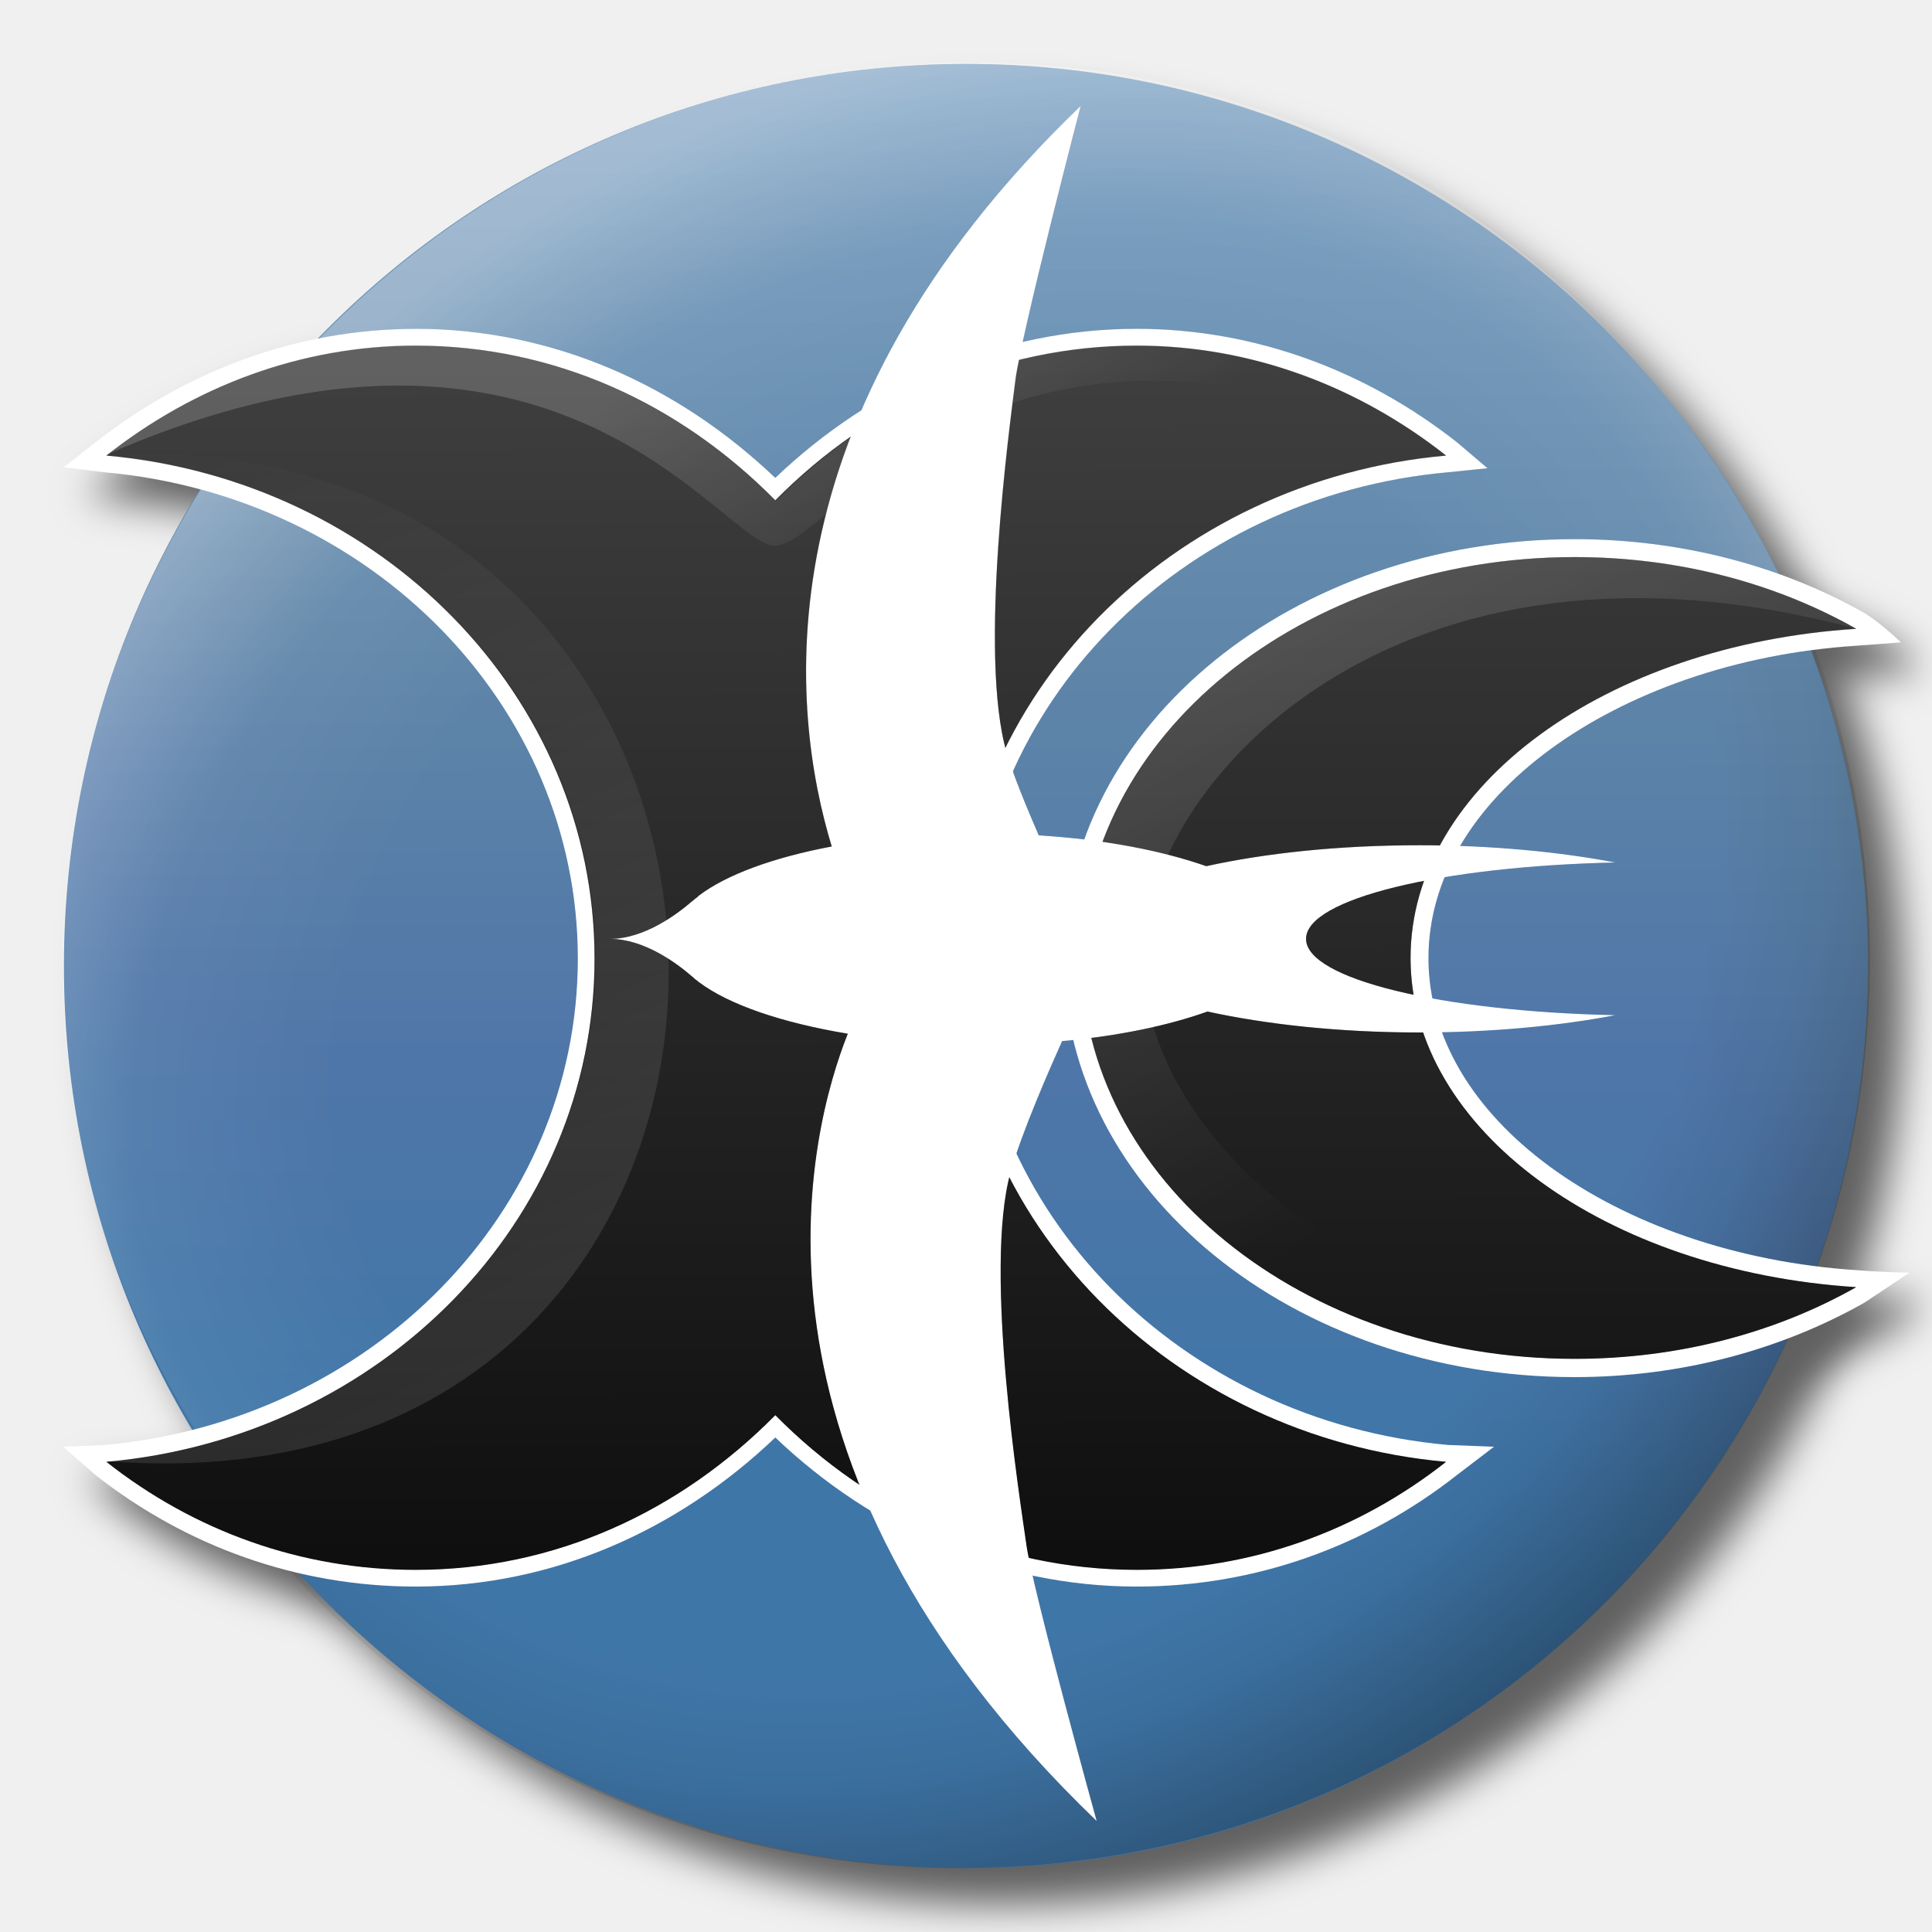
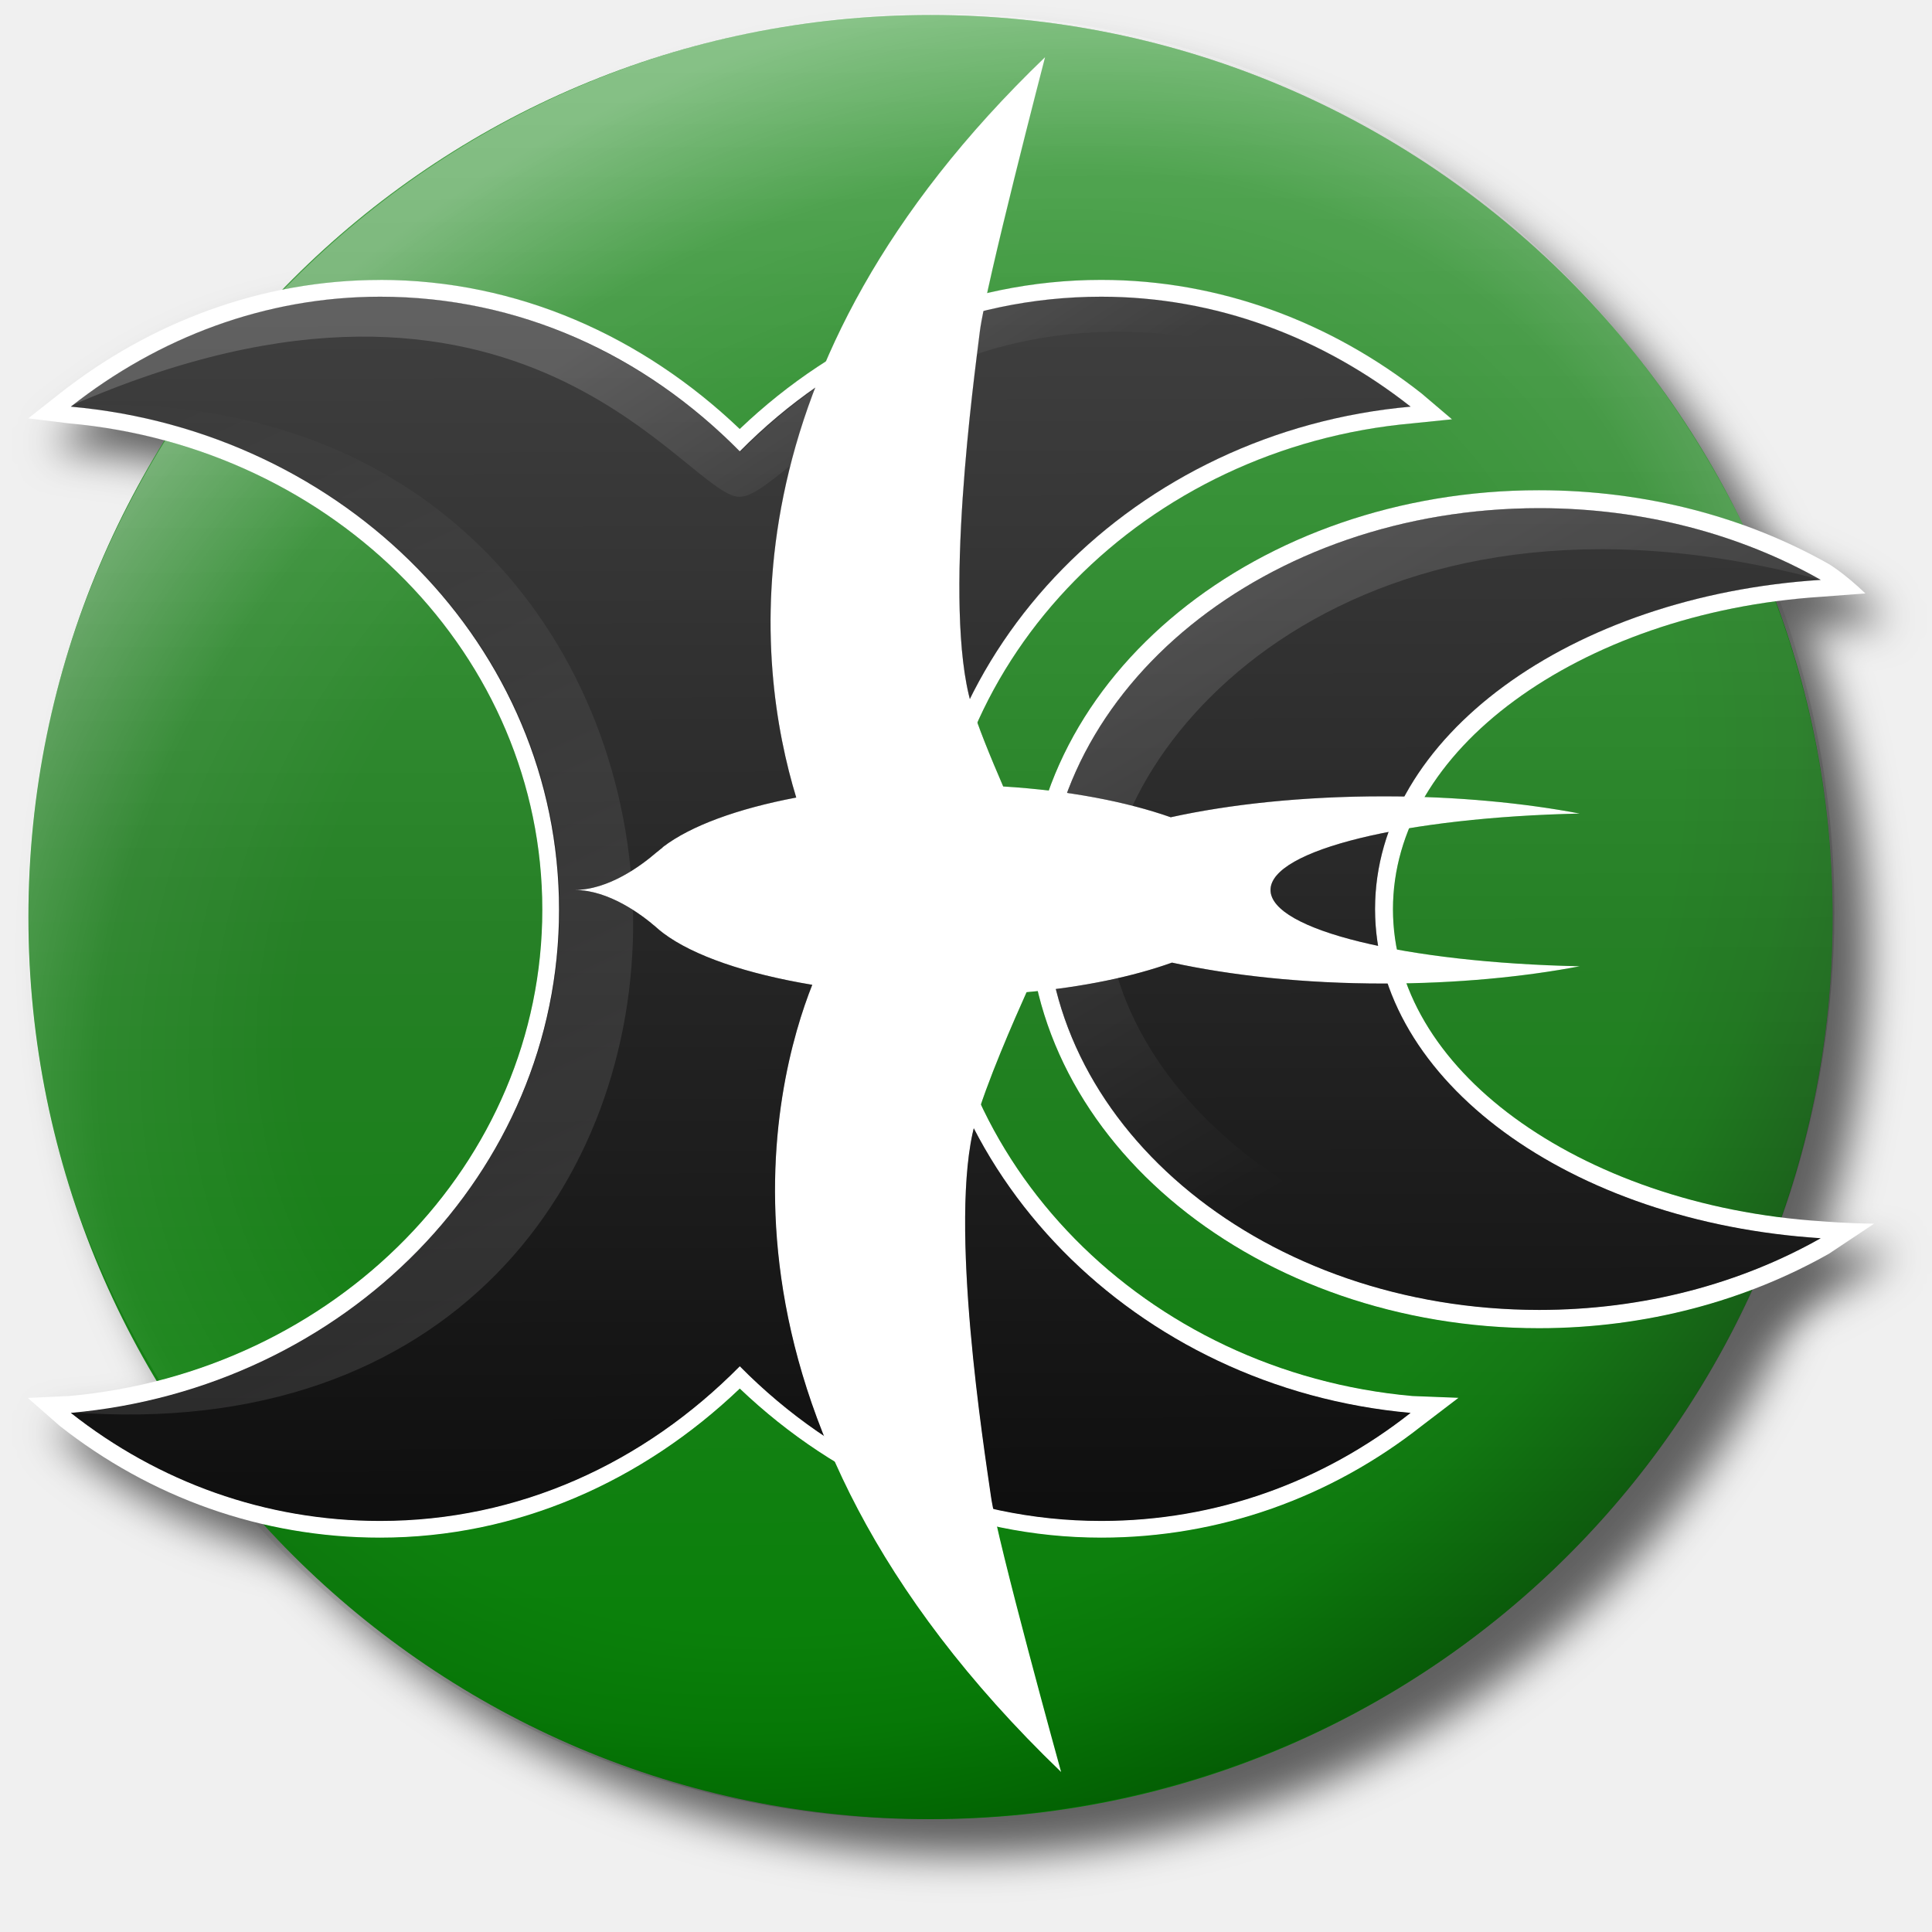
<svg xmlns="http://www.w3.org/2000/svg" xmlns:xlink="http://www.w3.org/1999/xlink" width="267" height="267" id="svg6431" version="1.1" style="display:inline;enable-background:new" viewBox="0 -14.8 272 272">
  <defs id="defs6433">
    <linearGradient id="linearGradient3737">
      <stop style="stop-color:#000000;stop-opacity:1;" offset="0" id="stop3739" />
      <stop style="stop-color:#ffffff;stop-opacity:1;" offset="1" id="stop3741" />
    </linearGradient>
    <linearGradient id="linearGradient5077">
      <stop style="stop-color:#fffeff;stop-opacity:1;" offset="0" id="stop5079" />
      <stop style="stop-color:#fffeff;stop-opacity:0;" offset="1" id="stop5081" />
    </linearGradient>
    <linearGradient id="linearGradient5091">
      <stop style="stop-color:#fffeff;stop-opacity:1;" offset="0" id="stop5093" />
      <stop style="stop-color:#fffeff;stop-opacity:0;" offset="1" id="stop5095" />
    </linearGradient>
    <linearGradient id="linearGradient5097">
      <stop style="stop-color:#fffeff;stop-opacity:1;" offset="0" id="stop5099" />
      <stop style="stop-color:#fffeff;stop-opacity:0;" offset="1" id="stop5101" />
    </linearGradient>
    <linearGradient xlink:href="#linearGradient5097" id="linearGradient6720" gradientUnits="userSpaceOnUse" gradientTransform="matrix(2.763134,0,0,2.821533,-909.8943,337.7867)" x1="354.729" y1="231.96" x2="331.811" y2="182.338" />
    <linearGradient xlink:href="#linearGradient5091" id="linearGradient6722" gradientUnits="userSpaceOnUse" gradientTransform="matrix(2.763134,0,0,2.821533,-909.8943,337.7867)" x1="362.675" y1="176.071" x2="371.379" y2="189.978" />
    <linearGradient xlink:href="#linearGradient5077" id="linearGradient6724" gradientUnits="userSpaceOnUse" gradientTransform="matrix(8.394934,0,0,8.394951,-5.622329,-7776.198)" spreadMethod="pad" x1="20.249" y1="1029.575" x2="25.564" y2="1038.782" />
    <radialGradient id="radialGradient5029-1" gradientUnits="userSpaceOnUse" cx="47.25" cy="82.5" r="3.78" fx="47.25" fy="82.5" gradientTransform="matrix(0.205043,0,0,0.205043,63.39111,1005.405)">
      <stop offset="0.286" style="stop-color:#000000;stop-opacity:0;" id="stop5031-7" />
      <stop id="stop4671-4" style="stop-color:#000000;stop-opacity:0;" offset="0.7" />
      <stop offset="0.8" style="stop-color:#000000;stop-opacity:0.196;" id="stop3766" />
      <stop offset="1.00" style="stop-color: rgb(0, 0, 0);" id="stop5033-0" />
    </radialGradient>
    <radialGradient r="15.977" fy="15.935" fx="15.977" cy="15.935" cx="15.977" gradientTransform="matrix(8.011541,-6.391535,5.190444,6.50602,-83.45232,125.4452)" gradientUnits="userSpaceOnUse" id="radialGradient3106" xlink:href="#radialGradient5029-1" />
    <radialGradient id="radialGradient5021-4" gradientUnits="userSpaceOnUse" cx="47.25" cy="82.5" r="3.78" fx="47.25" fy="82.5" gradientTransform="matrix(0.205043,0,0,0.205043,63.39111,1005.405)">
      <stop offset="0" style="stop-color:#ffffff;stop-opacity:0;" id="stop5025-8" />
      <stop id="stop3768" style="stop-color:#ffffff;stop-opacity:0;" offset="0.6" />
      <stop id="stop3721-8" style="stop-color:#ffffff;stop-opacity:0.196;" offset="0.8" />
      <stop id="stop3719-2" style="stop-color:#ffffff;stop-opacity:1;" offset="1" />
    </radialGradient>
    <radialGradient r="15.977" fy="-13.203" fx="26.492" cy="-13.203" cx="26.492" gradientTransform="matrix(4.322631,6.019453,-7.667295,5.505988,-92.44255,40.33294)" gradientUnits="userSpaceOnUse" id="radialGradient3743" xlink:href="#radialGradient5021-4" />
    <filter id="filter3765" style="color-interpolation-filters:sRGB">
      <feBlend mode="lighten" in2="BackgroundImage" id="feBlend3767" />
    </filter>
    <filter id="filter3884" style="color-interpolation-filters:sRGB">
      <feBlend mode="multiply" in2="BackgroundImage" id="feBlend3886" />
    </filter>
    <linearGradient xlink:href="#linearGradient3737" id="linearGradient3743" x1="131.902" y1="267" x2="131.221" y2="0" gradientUnits="userSpaceOnUse" />
    <filter id="filter3905">
      <feGaussianBlur stdDeviation="1.012" id="feGaussianBlur3907" />
    </filter>
    <filter id="filter3909">
      <feGaussianBlur stdDeviation="0.356" id="feGaussianBlur3911" />
    </filter>
    <filter id="filter3913">
      <feGaussianBlur stdDeviation="1.012" id="feGaussianBlur3915" />
    </filter>
    <filter id="filter3917">
      <feGaussianBlur stdDeviation="2.827" id="feGaussianBlur3919" />
    </filter>
  </defs>
-   <g id="layer4" style="display:inline;opacity:0.6;filter:url(#filter3884)" transform="translate(7.999998,-6.799998)">
+   <g id="layer4" style="display:inline;opacity:0.6;filter:url(#filter3884)" transform="translate(2.999992,-13.68749)">
    <g transform="matrix(2.763134,0,0,2.821533,-904.7377,-450.5755)" id="g28-4-8" style="display:inline;fill:#ffffff;fill-opacity:1;stroke:none;filter:url(#filter3905)">
      <g id="g30-9-2" style="fill:#ffffff;fill-opacity:1;stroke:none" />
      <g id="g34-2-0" style="fill:#ffffff;fill-opacity:1;stroke:none" />
      <g id="g34-8-4-2" style="fill:#ffffff;fill-opacity:1;stroke:none" />
    </g>
    <circle style="display:inline;fill:#000000;fill-opacity:1;fill-rule:nonzero;stroke:none;filter:url(#filter3909);enable-background:new" id="path5438-7" transform="matrix(7.948951,0,0,7.948951,5.957061,6.435168)" cx="15.977" cy="15.935" r="15.977" />
    <g transform="matrix(2.763134,0,0,2.821533,-906.7377,-454.5755)" id="g28-4-1" style="display:inline;fill:#000000;fill-opacity:1;stroke:none;filter:url(#filter3913);enable-background:new">
      <g id="g30-9-26" style="fill:#000000;fill-opacity:1;stroke:none">
        <path style="fill:#000000;fill-opacity:1" d="m 406.625,186.594 c -14.264,0 -26.031,9.25 -26.031,20.906 0,11.655 11.767,20.906 26.031,20.906 5.484,0 10.576,-1.387 14.781,-3.719 0,0 2.297,-1.497 2.297,-1.497 -1.381,-0.012 -2.66,-0.118 -2.66,-0.118 -6.222,-0.391 -11.756,-2.356 -15.669,-5.166 -3.913,-2.81 -6.188,-6.464 -6.188,-10.406 0,-3.942 2.274,-7.589 6.188,-10.406 3.913,-2.818 9.435,-4.795 15.656,-5.185 0,0 2.228,-0.166 2.228,-0.166 -1.082,-1.014 -1.853,-1.461 -1.853,-1.461 -4.209,-2.333 -9.3,-3.688 -14.781,-3.688 z" id="path4602-0" />
      </g>
      <g id="g34-2-4" style="fill:#000000;fill-opacity:1;stroke:none" />
      <g id="g34-8-4-9" style="fill:#000000;fill-opacity:1;stroke:none" />
    </g>
    <path style="display:inline;fill:#000000;fill-opacity:1;filter:url(#filter3917);enable-background:new" d="m 53.675,42.299 c -16.747,0 -32.402,5.974 -45.123,16.002 0,0 -4.422,3.487 -4.422,3.487 0,0 5.734,0.705 5.734,0.705 37.502,3.35 66.635,32.798 66.635,68.471 0,35.679 -29.132,65.119 -66.635,68.472 0,0 -5.796,0.269 -5.796,0.269 0,0 4.484,3.931 4.484,3.931 12.737,10.036 28.402,15.741 45.123,15.741 19.353,0 36.974,-7.956 50.632,-20.987 13.689,13.052 31.532,20.987 50.894,20.987 16.72,0 32.383,-5.701 45.123,-15.741 0,0 5.175,-3.946 5.175,-3.946 0,0 -6.487,-0.252 -6.487,-0.252 -37.504,-3.352 -66.897,-32.8 -66.897,-68.472 0,-35.662 29.394,-65.123 66.897,-68.471 0,0 5.575,-0.571 5.575,-0.571 0,0 -4.263,-3.624 -4.263,-3.624 -12.723,-10.024 -28.376,-16.002 -45.123,-16.002 -19.362,0 -37.205,7.934 -50.894,20.987 C 90.65,50.253 73.028,42.299 53.675,42.299 v 8.39e-4 z" id="path4484-4" />
  </g>
-   <g id="layer3" style="display:inline" transform="translate(7.999998,201.2)">
-     <circle style="display:inline;fill:#3f76a8;fill-opacity:1;fill-rule:nonzero;stroke:none" id="path5438" transform="matrix(7.948951,0,0,7.948951,1,-206.6648)" cx="15.977" cy="15.935" r="15.977" />
+   <g id="layer3" style="display:inline" transform="translate(2.999992,194.3125)">
+     <circle style="display:inline;fill:green;fill-opacity:1;fill-rule:nonzero;stroke:none" id="path5438" transform="matrix(7.948951,0,0,7.948951,1,-206.6648)" cx="15.977" cy="15.935" r="15.977" />
  </g>
-   <g id="layer2" style="display:inline;opacity:0.343" transform="translate(7.999998,-6.799998)">
+   <g id="layer2" style="display:inline;opacity:0.343" transform="translate(2.999992,-13.68749)">
    <path style="display:inline;fill:url(#radialGradient3106);fill-opacity:1;fill-rule:nonzero;stroke:none" d="M 25.6,204.562 C 48.989,235.165 85.765,255 127.256,255 c 71.656,0 128,-57.308 128,-128 0,-18.439 -3.981,-35.911 -11,-51.75 z" id="path4663" />
    <path style="display:inline;fill:url(#radialGradient3743);fill-opacity:1;fill-rule:nonzero;stroke:none" d="M 27.915,205.591 244.258,76.664 C 223.598,31.588 181.053,0.8 128.8,0.8 58.108,0.8 0.8,58.107 0.8,128.799 c 0,29.201 10.654,55.254 27.115,76.791 z" id="path5438-17" />
  </g>
-   <g id="layer10" style="display:inline" transform="translate(7.999998,-6.799998)">
+   <g id="layer10" style="display:inline" transform="translate(2.999992,-13.68749)">
    <g transform="matrix(2.763134,0,0,2.821533,-909.8943,-458.5755)" id="g28-4" style="display:inline;fill:#ffffff;fill-opacity:1;stroke:none">
      <g id="g30-9" style="fill:#ffffff;fill-opacity:1;stroke:none">
        <path style="fill:#ffffff;fill-opacity:1" d="m 406.625,186.594 c -14.264,0 -26.031,9.25 -26.031,20.906 0,11.655 11.767,20.906 26.031,20.906 5.484,0 10.576,-1.387 14.781,-3.719 0,0 2.297,-1.497 2.297,-1.497 -1.381,-0.012 -2.66,-0.118 -2.66,-0.118 -6.222,-0.391 -11.756,-2.356 -15.669,-5.166 -3.913,-2.81 -6.188,-6.464 -6.188,-10.406 0,-3.942 2.274,-7.589 6.188,-10.406 3.913,-2.818 9.435,-4.795 15.656,-5.185 0,0 2.228,-0.166 2.228,-0.166 -1.082,-1.014 -1.853,-1.461 -1.853,-1.461 -4.209,-2.333 -9.3,-3.688 -14.781,-3.688 z" id="path4602" />
      </g>
      <g id="g34-2" style="fill:#ffffff;fill-opacity:1;stroke:none" />
      <g id="g34-8-4" style="fill:#ffffff;fill-opacity:1;stroke:none" />
    </g>
    <path transform="matrix(8.394934,0,0,8.394951,-5.622329,-8572.56)" style="display:inline;fill:#ffffff;fill-opacity:1" d="m 6.688,1025.719 c -1.995,0 -3.86,0.712 -5.375,1.906 0,0 -0.527,0.415 -0.527,0.415 0,0 0.683,0.084 0.683,0.084 4.467,0.399 7.938,3.907 7.938,8.156 0,4.25 -3.47,7.757 -7.938,8.156 0,0 -0.69,0.032 -0.69,0.032 0,0 0.534,0.468 0.534,0.468 1.517,1.196 3.383,1.875 5.375,1.875 2.305,0 4.404,-0.948 6.031,-2.5 1.631,1.555 3.756,2.5 6.062,2.5 1.992,0 3.857,-0.679 5.375,-1.875 0,0 0.616,-0.47 0.616,-0.47 0,0 -0.773,-0.03 -0.773,-0.03 -4.467,-0.399 -7.969,-3.907 -7.969,-8.156 0,-4.248 3.501,-7.757 7.969,-8.156 0,0 0.664,-0.068 0.664,-0.068 0,0 -0.508,-0.432 -0.508,-0.432 -1.516,-1.194 -3.38,-1.906 -5.375,-1.906 -2.306,0 -4.432,0.945 -6.062,2.5 -1.627,-1.552 -3.726,-2.5 -6.031,-2.5 v 10e-5 z" id="path4484" />
  </g>
-   <g id="layer1" transform="translate(7.999998,-803.1622)" style="display:inline">
+   <g id="layer1" transform="translate(2.999992,-810.0497)" style="display:inline">
    <g style="fill:#000000" id="g30" transform="matrix(2.763134,0,0,2.821533,-909.8943,337.7867)">
      <path id="path32" d="m 398.274,207.492 c 0,-8.577 9.966,-15.625 22.708,-16.425 -4.068,-2.255 -9.011,-3.578 -14.346,-3.578 -13.878,0 -25.129,8.955 -25.129,20.003 0,11.046 11.251,20.003 25.129,20.003 5.334,0 10.278,-1.323 14.346,-3.578 -12.742,-0.801 -22.708,-7.848 -22.708,-16.425 z" style="fill:#000000" />
    </g>
    <path transform="matrix(8.394934,0,0,8.394951,-5.622329,-7776.198)" style="fill:#000000" id="path7570" d="m 6.688,1026 c -1.926,0 -3.718,0.685 -5.188,1.844 4.603,0.411 8.188,4.032 8.188,8.437 0,4.406 -3.584,8.026 -8.188,8.438 1.469,1.158 3.261,1.812 5.188,1.812 2.324,0 4.425,-0.968 6.031,-2.594 1.606,1.626 3.738,2.594 6.062,2.594 1.926,0 3.718,-0.654 5.188,-1.812 -4.603,-0.411 -8.219,-4.031 -8.219,-8.438 0,-4.406 3.615,-8.027 8.219,-8.437 -1.47,-1.158 -3.261,-1.844 -5.188,-1.844 -2.324,0 -4.457,0.968 -6.062,2.594 C 11.113,1026.968 9.012,1026 6.688,1026 Z" />
  </g>
-   <g style="display:inline;opacity:0.323" transform="translate(7.999998,-803.1622)" id="g3651">
+   <g style="display:inline;opacity:0.323" transform="translate(2.999992,-810.0497)" id="g3651">
    <path id="path3659" d="m 6.944,852.396 c 19.323,1.727 36.538,10.189 48.923,22.843 12.385,12.655 19.939,29.5 19.939,47.995 0,18.495 -7.554,35.341 -19.939,47.994 C 43.482,983.881 26.266,992.344 6.944,994.071 60.574,998.228 86.554,961.466 86.136,924.336 85.719,887.205 58.904,849.707 6.944,852.396 Z" style="opacity:0.5;fill:url(#linearGradient6720);fill-opacity:1" />
    <path id="path3661" d="m 195.533,852.396 c -12.337,-9.721 -27.336,-15.426 -43.508,-15.426 -19.51,0 -37.308,8.293 -50.789,21.941 -13.481,-13.649 -31.276,-21.941 -50.786,-21.941 -16.173,0 -31.171,5.703 -43.506,15.426 63.661,-27.857 86.738,12.807 94.17,12.807 7.91,0 31.887,-42.276 94.419,-12.807 z" style="opacity:0.6;fill:url(#linearGradient6722);fill-opacity:1" />
    <path id="path3663" d="m 152.863,923.233 c 0,-24.201 35.268,-63.815 100.472,-46.344 -11.24,-6.363 -24.899,-10.095 -39.64,-10.095 -38.347,0 -69.435,25.267 -69.435,56.44 0,31.166 31.088,56.439 69.435,56.439 14.739,0 28.4,-3.733 39.64,-10.096 -61.788,16.557 -100.472,-18.979 -100.472,-46.343 z" style="opacity:0.6;fill:url(#linearGradient6724);fill-opacity:1;stroke:none" />
  </g>
-   <g id="layer7" style="display:inline" transform="translate(7.999998,-6.799998)">
+   <g id="layer7" style="display:inline" transform="translate(2.999992,-13.68749)">
    <g transform="matrix(2.763134,0,0,2.756176,-909.8943,-443.5479)" id="g46" style="display:inline;fill:#ffffff;fill-opacity:1;stroke:none">
      <path style="fill:#ffffff;fill-opacity:1;stroke:none" d="m 26.781,1.25 c -8.25,7.927 -7.333,15.43 -6.312,18.781 -1.491,0.282 -2.677,0.718 -3.375,1.25 -0.011,0.008 -0.021,0.023 -0.031,0.031 -0.02,0.019 -0.058,0.041 -0.156,0.125 -0.36,0.309 -1.192,0.938 -2.062,0.938 0.871,0 1.703,0.628 2.062,0.938 0.059,0.054 0.119,0.104 0.188,0.156 0.764,0.576 2.111,1.034 3.781,1.312 -0.956,2.406 -3.246,10.775 6.312,19.969 0,0 -1.62,-5.853 -1.781,-7 C 25.245,36.603 24.319,30.792 25,28.312 c 0.277,-1.011 1.022,-2.699 1.312,-3.344 1.435,-0.129 2.695,-0.395 3.688,-0.75 1.486,0.324 3.325,0.531 5.375,0.531 1.845,0 3.562,-0.17 4.969,-0.438 C 35.937,24.218 32.5,23.392 32.5,22.375 c 0,-1.017 3.437,-1.842 7.844,-1.938 C 38.937,20.17 37.22,20 35.375,20 c -2.064,0 -3.915,0.203 -5.406,0.531 -1.122,-0.394 -2.583,-0.679 -4.25,-0.781 -0.322,-0.746 -0.654,-1.551 -0.812,-2.094 C 24.18,15.164 24.986,9.363 25.125,8.219 25.266,7.075 26.781,1.25 26.781,1.25 Z" id="swift" transform="matrix(2.008585,0,0,2.013655,327.6683,160.9288)" />
    </g>
  </g>
-   <g id="layer5" style="display:inline;opacity:0.3;filter:url(#filter3765)" transform="translate(5.000006,-9.799998)">
+   <g id="layer5" style="display:inline;opacity:0.3;filter:url(#filter3765)" transform="translate(0,-16.68749)">
    <path style="display:inline;fill:url(#linearGradient3743);fill-opacity:1;fill-rule:nonzero;stroke:none" d="M 131,4 C 95.183,4 62.838,18.837 39.75,42.688 28.237,44.988 17.565,50.092 8.406,57.312 l -4.438,3.469 5.75,0.719 c 4.623,0.413 9.108,1.237 13.438,2.406 C 11.013,83.378 4,106.362 4,131 c 0,23.89 6.592,46.226 18.062,65.312 -3.991,1.015 -8.109,1.746 -12.344,2.125 l -5.812,0.281 4.5,3.906 c 8.447,6.655 18.18,11.399 28.656,13.844 C 60.292,241.991 93.77,258 131,258 c 51.425,0 95.715,-30.577 115.688,-74.531 3.793,-1.439 7.406,-3.166 10.812,-5.094 l 6.344,-4.219 c -3.817,-0.034 -7.344,-0.312 -7.344,-0.312 -1.947,-0.125 -3.856,-0.327 -5.75,-0.562 C 255.423,160.049 258,145.832 258,131 c 0,-15.64 -2.86,-30.601 -8.031,-44.438 2.135,-0.284 4.297,-0.515 6.5,-0.656 L 262.625,85.438 c -2.989,-2.862 -5.125,-4.125 -5.125,-4.125 -3.791,-2.146 -7.832,-4.009 -12.094,-5.531 C 224.865,33.297 181.353,4 131,4 Z" id="path5438-1" />
    <g transform="matrix(2.763134,0,0,2.821533,-906.8943,-455.5755)" id="g28-4-7" style="display:inline;fill:#ffffff;fill-opacity:1;stroke:none">
      <g id="g30-9-4" style="fill:#ffffff;fill-opacity:1;stroke:none" />
      <g id="g34-2-9" style="fill:#ffffff;fill-opacity:1;stroke:none" />
      <g id="g34-8-4-4" style="fill:#ffffff;fill-opacity:1;stroke:none" />
    </g>
  </g>
</svg>
